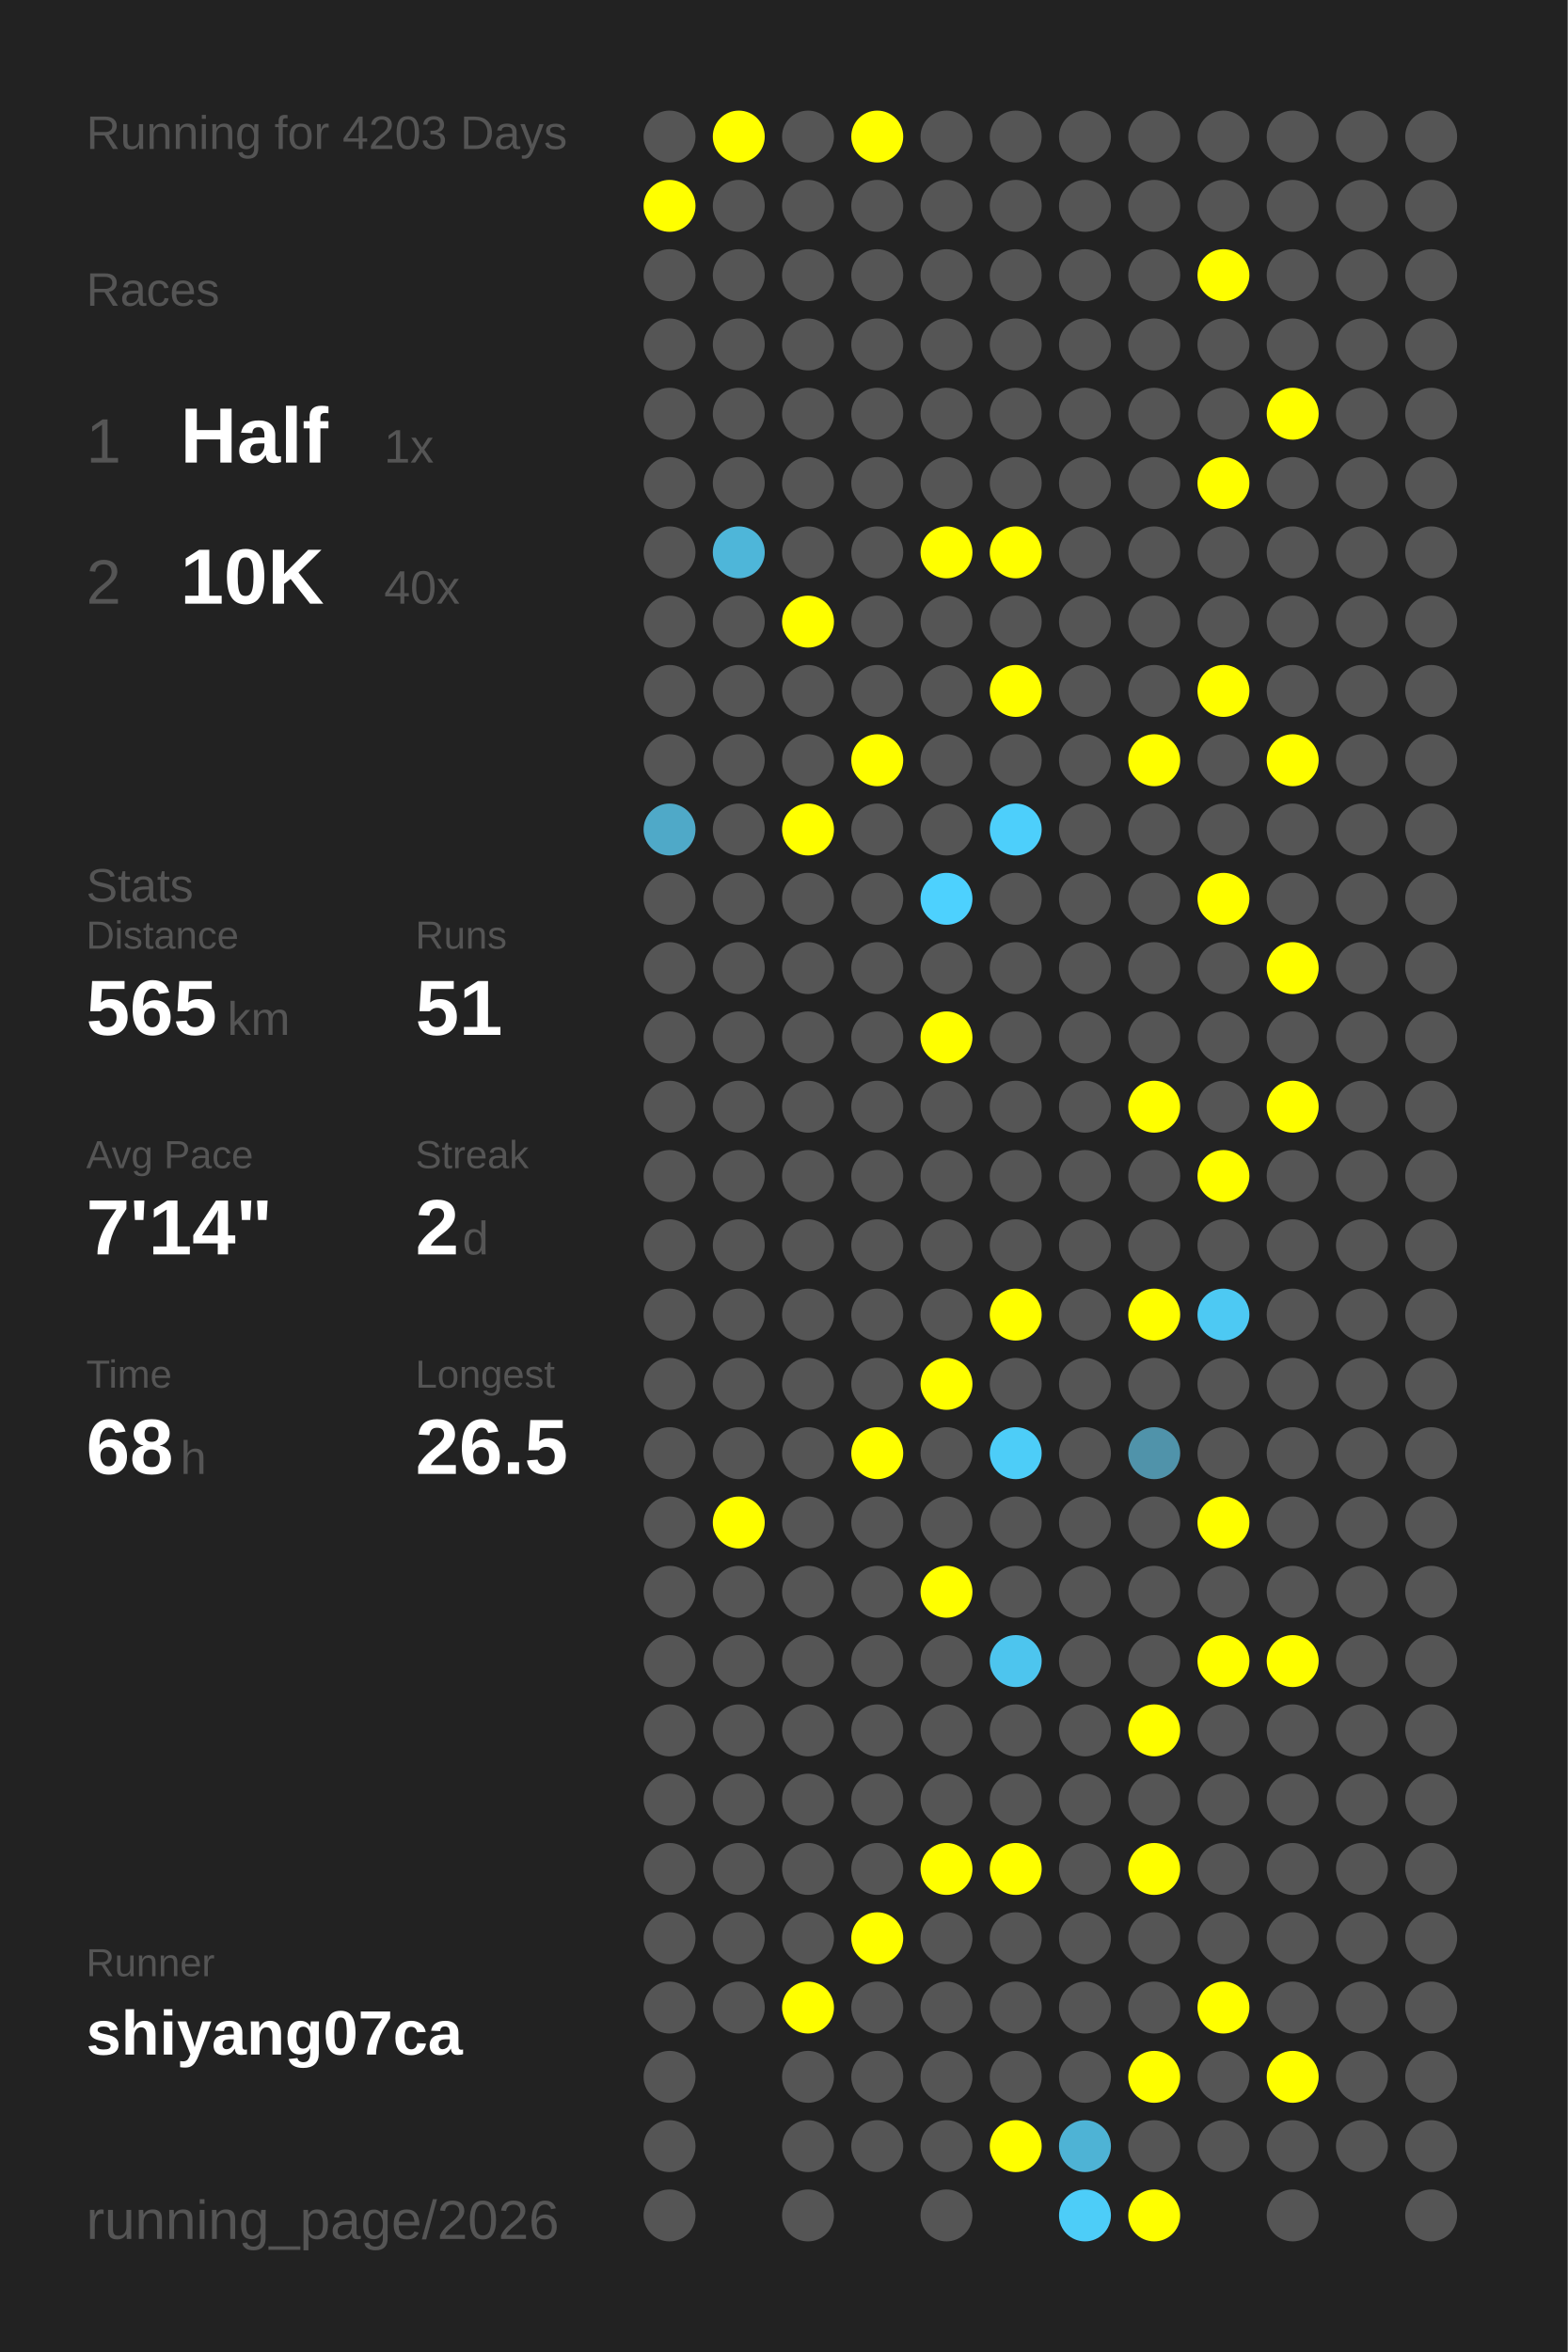
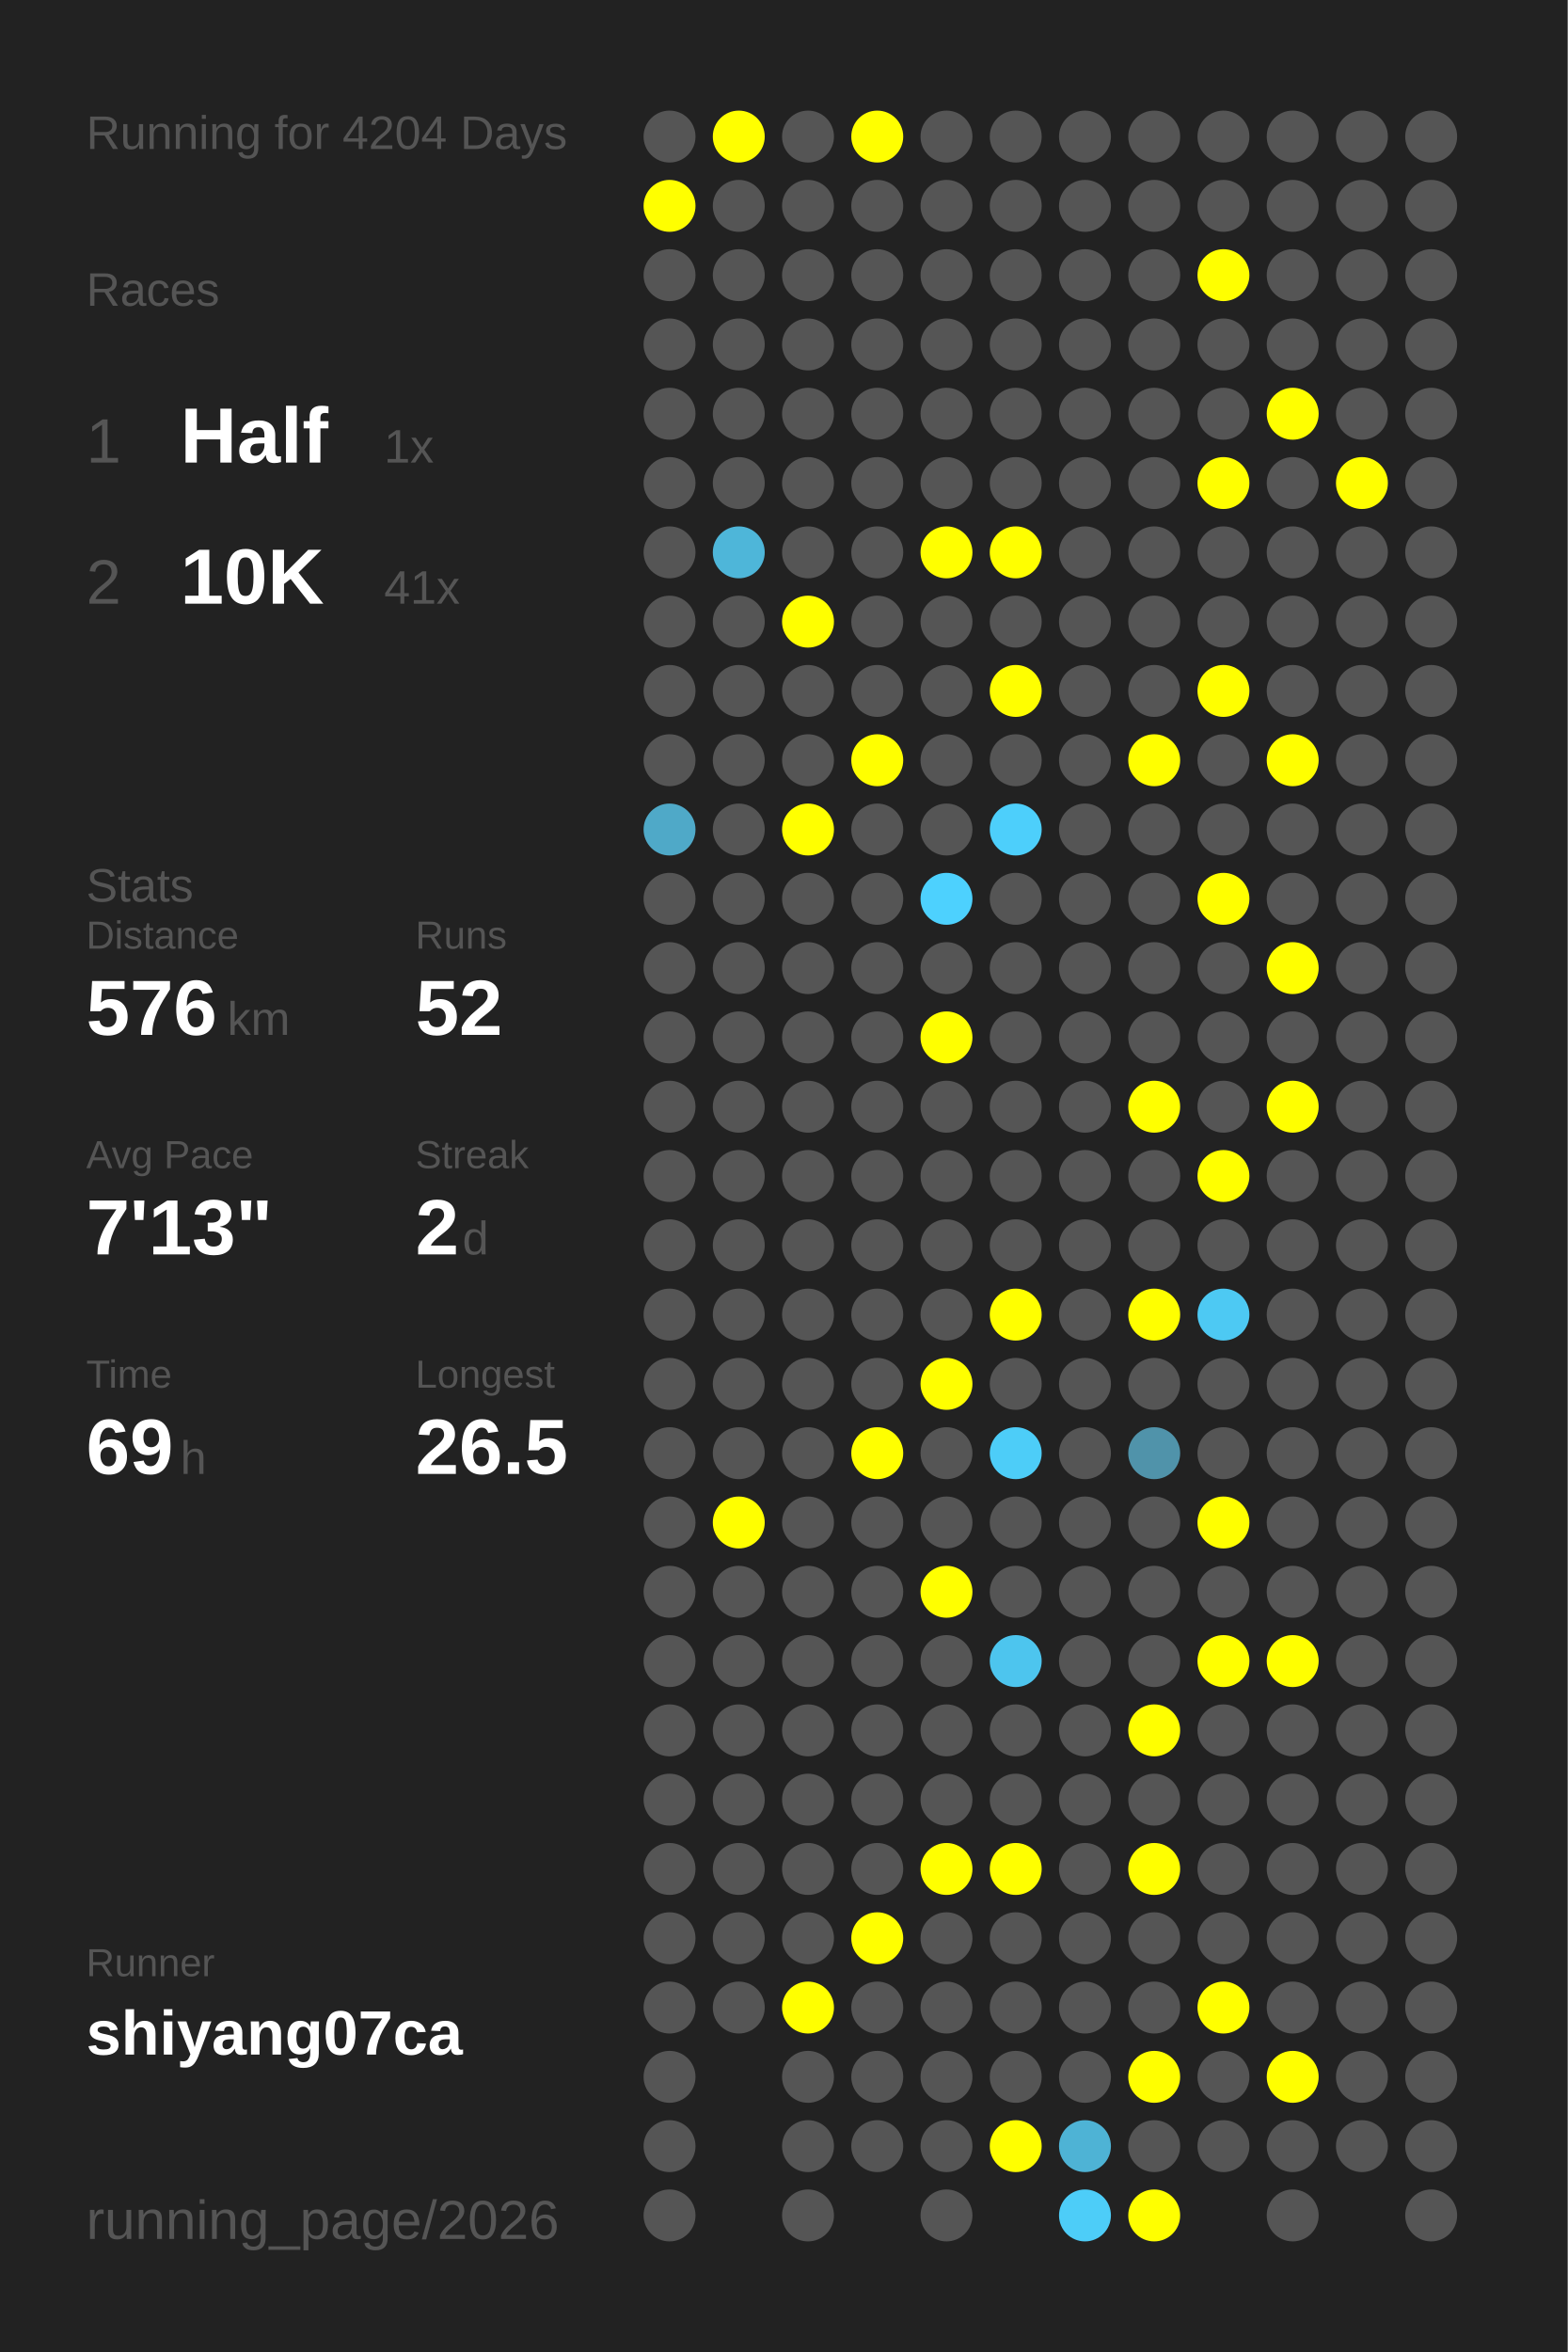
<svg xmlns="http://www.w3.org/2000/svg" baseProfile="full" height="300mm" version="1.1" viewBox="0,0,200,300" width="200mm">
  <defs />
  <rect fill="#222222" height="300" width="200" x="0" y="0" />
-   <text fill="#555555" style="font-size:6px; font-family:Arial;" x="11" y="19">Running for 4203 Days</text>
+   <text fill="#555555" style="font-size:6px; font-family:Arial;" x="11" y="19">Running for 4204 Days</text>
  <text fill="#555555" style="font-size:6px; font-family:Arial;" x="11" y="39">Races</text>
  <text fill="#555555" style="font-size:8px; font-family:Arial;" x="11" y="59">1</text>
  <text fill="#FFFFFF" style="font-size:10px; font-family:Arial; font-weight:bold;" x="23" y="59">Half</text>
  <text fill="#555555" style="font-size:6px; font-family:Arial;" x="49" y="59">1x</text>
  <text fill="#555555" style="font-size:8px; font-family:Arial;" x="11" y="77">2</text>
  <text fill="#FFFFFF" style="font-size:10px; font-family:Arial; font-weight:bold;" x="23" y="77">10K</text>
-   <text fill="#555555" style="font-size:6px; font-family:Arial;" x="49" y="77">40x</text>
+   <text fill="#555555" style="font-size:6px; font-family:Arial;" x="49" y="77">41x</text>
  <text fill="#555555" style="font-size:6px; font-family:Arial;" x="11" y="115">Stats</text>
  <text fill="#555555" style="font-size:5px; font-family:Arial;" x="11" y="121">Distance</text>
-   <text fill="#FFFFFF" style="font-size:10px; font-family:Arial; font-weight:bold;" x="11" y="132">565</text>
+   <text fill="#FFFFFF" style="font-size:10px; font-family:Arial; font-weight:bold;" x="11" y="132">576</text>
  <text fill="#555555" style="font-size:6px; font-family:Arial;" x="29" y="132">km</text>
  <text fill="#555555" style="font-size:5px; font-family:Arial;" x="53" y="121">Runs</text>
-   <text fill="#FFFFFF" style="font-size:10px; font-family:Arial; font-weight:bold;" x="53" y="132">51</text>
+   <text fill="#FFFFFF" style="font-size:10px; font-family:Arial; font-weight:bold;" x="53" y="132">52</text>
  <text fill="#555555" style="font-size:5px; font-family:Arial;" x="11" y="149">Avg Pace</text>
-   <text fill="#FFFFFF" style="font-size:10px; font-family:Arial; font-weight:bold;" x="11" y="160">7'14"</text>
+   <text fill="#FFFFFF" style="font-size:10px; font-family:Arial; font-weight:bold;" x="11" y="160">7'13"</text>
  <text fill="#555555" style="font-size:5px; font-family:Arial;" x="53" y="149">Streak</text>
  <text fill="#FFFFFF" style="font-size:10px; font-family:Arial; font-weight:bold;" x="53" y="160">2</text>
  <text fill="#555555" style="font-size:6px; font-family:Arial;" x="59" y="160">d</text>
  <text fill="#555555" style="font-size:5px; font-family:Arial;" x="11" y="177">Time</text>
-   <text fill="#FFFFFF" style="font-size:10px; font-family:Arial; font-weight:bold;" x="11" y="188">68</text>
+   <text fill="#FFFFFF" style="font-size:10px; font-family:Arial; font-weight:bold;" x="11" y="188">69</text>
  <text fill="#555555" style="font-size:6px; font-family:Arial;" x="23" y="188">h</text>
  <text fill="#555555" style="font-size:5px; font-family:Arial;" x="53" y="177">Longest</text>
  <text fill="#FFFFFF" style="font-size:10px; font-family:Arial; font-weight:bold;" x="53" y="188">26.5</text>
  <text fill="#555555" style="font-size:5px; font-family:Arial;" x="11" y="252.065">Runner</text>
  <text fill="#FFFFFF" style="font-size:8px; font-family:Arial; font-weight:bold;" x="11" y="262.065">shiyang07ca</text>
  <text fill="#555555" style="font-size:7px; font-family:Arial;" x="11" y="285.581">running_page/2026</text>
  <circle cx="85.417" cy="17.419" fill="#555555" r="3.312" />
  <circle cx="85.417" cy="26.258" fill="#FFFF00" r="3.312" />
  <circle cx="85.417" cy="35.097" fill="#555555" r="3.312" />
  <circle cx="85.417" cy="43.935" fill="#555555" r="3.312" />
  <circle cx="85.417" cy="52.774" fill="#555555" r="3.312" />
  <circle cx="85.417" cy="61.613" fill="#555555" r="3.312" />
  <circle cx="85.417" cy="70.452" fill="#555555" r="3.312" />
  <circle cx="85.417" cy="79.29" fill="#555555" r="3.312" />
  <circle cx="85.417" cy="88.129" fill="#555555" r="3.312" />
  <circle cx="85.417" cy="96.968" fill="#555555" r="3.312" />
  <circle cx="85.417" cy="105.806" fill="#4fa9c8" r="3.312" />
  <circle cx="85.417" cy="114.645" fill="#555555" r="3.312" />
  <circle cx="85.417" cy="123.484" fill="#555555" r="3.312" />
  <circle cx="85.417" cy="132.323" fill="#555555" r="3.312" />
  <circle cx="85.417" cy="141.161" fill="#555555" r="3.312" />
  <circle cx="85.417" cy="150" fill="#555555" r="3.312" />
  <circle cx="85.417" cy="158.839" fill="#555555" r="3.312" />
  <circle cx="85.417" cy="167.677" fill="#555555" r="3.312" />
  <circle cx="85.417" cy="176.516" fill="#555555" r="3.312" />
  <circle cx="85.417" cy="185.355" fill="#555555" r="3.312" />
  <circle cx="85.417" cy="194.194" fill="#555555" r="3.312" />
  <circle cx="85.417" cy="203.032" fill="#555555" r="3.312" />
  <circle cx="85.417" cy="211.871" fill="#555555" r="3.312" />
  <circle cx="85.417" cy="220.71" fill="#555555" r="3.312" />
  <circle cx="85.417" cy="229.548" fill="#555555" r="3.312" />
  <circle cx="85.417" cy="238.387" fill="#555555" r="3.312" />
  <circle cx="85.417" cy="247.226" fill="#555555" r="3.312" />
  <circle cx="85.417" cy="256.065" fill="#555555" r="3.312" />
  <circle cx="85.417" cy="264.903" fill="#555555" r="3.312" />
  <circle cx="85.417" cy="273.742" fill="#555555" r="3.312" />
  <circle cx="85.417" cy="282.581" fill="#555555" r="3.312" />
  <circle cx="94.25" cy="17.419" fill="#FFFF00" r="3.312" />
  <circle cx="94.25" cy="26.258" fill="#555555" r="3.312" />
  <circle cx="94.25" cy="35.097" fill="#555555" r="3.312" />
  <circle cx="94.25" cy="43.935" fill="#555555" r="3.312" />
  <circle cx="94.25" cy="52.774" fill="#555555" r="3.312" />
  <circle cx="94.25" cy="61.613" fill="#555555" r="3.312" />
  <circle cx="94.25" cy="70.452" fill="#4eb6d9" r="3.312" />
  <circle cx="94.25" cy="79.29" fill="#555555" r="3.312" />
  <circle cx="94.25" cy="88.129" fill="#555555" r="3.312" />
  <circle cx="94.25" cy="96.968" fill="#555555" r="3.312" />
  <circle cx="94.25" cy="105.806" fill="#555555" r="3.312" />
  <circle cx="94.25" cy="114.645" fill="#555555" r="3.312" />
  <circle cx="94.25" cy="123.484" fill="#555555" r="3.312" />
  <circle cx="94.25" cy="132.323" fill="#555555" r="3.312" />
  <circle cx="94.25" cy="141.161" fill="#555555" r="3.312" />
  <circle cx="94.25" cy="150" fill="#555555" r="3.312" />
  <circle cx="94.25" cy="158.839" fill="#555555" r="3.312" />
  <circle cx="94.25" cy="167.677" fill="#555555" r="3.312" />
  <circle cx="94.25" cy="176.516" fill="#555555" r="3.312" />
  <circle cx="94.25" cy="185.355" fill="#555555" r="3.312" />
  <circle cx="94.25" cy="194.194" fill="#FFFF00" r="3.312" />
  <circle cx="94.25" cy="203.032" fill="#555555" r="3.312" />
  <circle cx="94.25" cy="211.871" fill="#555555" r="3.312" />
  <circle cx="94.25" cy="220.71" fill="#555555" r="3.312" />
  <circle cx="94.25" cy="229.548" fill="#555555" r="3.312" />
  <circle cx="94.25" cy="238.387" fill="#555555" r="3.312" />
  <circle cx="94.25" cy="247.226" fill="#555555" r="3.312" />
  <circle cx="94.25" cy="256.065" fill="#555555" r="3.312" />
  <circle cx="103.083" cy="17.419" fill="#555555" r="3.312" />
  <circle cx="103.083" cy="26.258" fill="#555555" r="3.312" />
  <circle cx="103.083" cy="35.097" fill="#555555" r="3.312" />
  <circle cx="103.083" cy="43.935" fill="#555555" r="3.312" />
  <circle cx="103.083" cy="52.774" fill="#555555" r="3.312" />
  <circle cx="103.083" cy="61.613" fill="#555555" r="3.312" />
  <circle cx="103.083" cy="70.452" fill="#555555" r="3.312" />
  <circle cx="103.083" cy="79.29" fill="#FFFF00" r="3.312" />
  <circle cx="103.083" cy="88.129" fill="#555555" r="3.312" />
  <circle cx="103.083" cy="96.968" fill="#555555" r="3.312" />
  <circle cx="103.083" cy="105.806" fill="#FFFF00" r="3.312" />
  <circle cx="103.083" cy="114.645" fill="#555555" r="3.312" />
  <circle cx="103.083" cy="123.484" fill="#555555" r="3.312" />
  <circle cx="103.083" cy="132.323" fill="#555555" r="3.312" />
  <circle cx="103.083" cy="141.161" fill="#555555" r="3.312" />
  <circle cx="103.083" cy="150" fill="#555555" r="3.312" />
  <circle cx="103.083" cy="158.839" fill="#555555" r="3.312" />
  <circle cx="103.083" cy="167.677" fill="#555555" r="3.312" />
  <circle cx="103.083" cy="176.516" fill="#555555" r="3.312" />
  <circle cx="103.083" cy="185.355" fill="#555555" r="3.312" />
  <circle cx="103.083" cy="194.194" fill="#555555" r="3.312" />
  <circle cx="103.083" cy="203.032" fill="#555555" r="3.312" />
  <circle cx="103.083" cy="211.871" fill="#555555" r="3.312" />
  <circle cx="103.083" cy="220.71" fill="#555555" r="3.312" />
  <circle cx="103.083" cy="229.548" fill="#555555" r="3.312" />
  <circle cx="103.083" cy="238.387" fill="#555555" r="3.312" />
  <circle cx="103.083" cy="247.226" fill="#555555" r="3.312" />
  <circle cx="103.083" cy="256.065" fill="#FFFF00" r="3.312" />
  <circle cx="103.083" cy="264.903" fill="#555555" r="3.312" />
  <circle cx="103.083" cy="273.742" fill="#555555" r="3.312" />
  <circle cx="103.083" cy="282.581" fill="#555555" r="3.312" />
  <circle cx="111.917" cy="17.419" fill="#FFFF00" r="3.312" />
  <circle cx="111.917" cy="26.258" fill="#555555" r="3.312" />
  <circle cx="111.917" cy="35.097" fill="#555555" r="3.312" />
  <circle cx="111.917" cy="43.935" fill="#555555" r="3.312" />
  <circle cx="111.917" cy="52.774" fill="#555555" r="3.312" />
  <circle cx="111.917" cy="61.613" fill="#555555" r="3.312" />
  <circle cx="111.917" cy="70.452" fill="#555555" r="3.312" />
  <circle cx="111.917" cy="79.29" fill="#555555" r="3.312" />
  <circle cx="111.917" cy="88.129" fill="#555555" r="3.312" />
  <circle cx="111.917" cy="96.968" fill="#FFFF00" r="3.312" />
  <circle cx="111.917" cy="105.806" fill="#555555" r="3.312" />
  <circle cx="111.917" cy="114.645" fill="#555555" r="3.312" />
  <circle cx="111.917" cy="123.484" fill="#555555" r="3.312" />
  <circle cx="111.917" cy="132.323" fill="#555555" r="3.312" />
  <circle cx="111.917" cy="141.161" fill="#555555" r="3.312" />
  <circle cx="111.917" cy="150" fill="#555555" r="3.312" />
  <circle cx="111.917" cy="158.839" fill="#555555" r="3.312" />
  <circle cx="111.917" cy="167.677" fill="#555555" r="3.312" />
  <circle cx="111.917" cy="176.516" fill="#555555" r="3.312" />
  <circle cx="111.917" cy="185.355" fill="#FFFF00" r="3.312" />
  <circle cx="111.917" cy="194.194" fill="#555555" r="3.312" />
  <circle cx="111.917" cy="203.032" fill="#555555" r="3.312" />
  <circle cx="111.917" cy="211.871" fill="#555555" r="3.312" />
  <circle cx="111.917" cy="220.71" fill="#555555" r="3.312" />
  <circle cx="111.917" cy="229.548" fill="#555555" r="3.312" />
  <circle cx="111.917" cy="238.387" fill="#555555" r="3.312" />
  <circle cx="111.917" cy="247.226" fill="#FFFF00" r="3.312" />
  <circle cx="111.917" cy="256.065" fill="#555555" r="3.312" />
  <circle cx="111.917" cy="264.903" fill="#555555" r="3.312" />
  <circle cx="111.917" cy="273.742" fill="#555555" r="3.312" />
  <circle cx="120.75" cy="17.419" fill="#555555" r="3.312" />
  <circle cx="120.75" cy="26.258" fill="#555555" r="3.312" />
  <circle cx="120.75" cy="35.097" fill="#555555" r="3.312" />
  <circle cx="120.75" cy="43.935" fill="#555555" r="3.312" />
  <circle cx="120.75" cy="52.774" fill="#555555" r="3.312" />
  <circle cx="120.75" cy="61.613" fill="#555555" r="3.312" />
  <circle cx="120.75" cy="70.452" fill="#FFFF00" r="3.312" />
  <circle cx="120.75" cy="79.29" fill="#555555" r="3.312" />
  <circle cx="120.75" cy="88.129" fill="#555555" r="3.312" />
  <circle cx="120.75" cy="96.968" fill="#555555" r="3.312" />
  <circle cx="120.75" cy="105.806" fill="#555555" r="3.312" />
  <circle cx="120.75" cy="114.645" fill="#4dd1fe" r="3.312" />
  <circle cx="120.75" cy="123.484" fill="#555555" r="3.312" />
  <circle cx="120.75" cy="132.323" fill="#FFFF00" r="3.312" />
  <circle cx="120.75" cy="141.161" fill="#555555" r="3.312" />
  <circle cx="120.75" cy="150" fill="#555555" r="3.312" />
  <circle cx="120.75" cy="158.839" fill="#555555" r="3.312" />
  <circle cx="120.75" cy="167.677" fill="#555555" r="3.312" />
  <circle cx="120.75" cy="176.516" fill="#FFFF00" r="3.312" />
  <circle cx="120.75" cy="185.355" fill="#555555" r="3.312" />
  <circle cx="120.75" cy="194.194" fill="#555555" r="3.312" />
  <circle cx="120.75" cy="203.032" fill="#FFFF00" r="3.312" />
  <circle cx="120.75" cy="211.871" fill="#555555" r="3.312" />
  <circle cx="120.75" cy="220.71" fill="#555555" r="3.312" />
  <circle cx="120.75" cy="229.548" fill="#555555" r="3.312" />
  <circle cx="120.75" cy="238.387" fill="#FFFF00" r="3.312" />
  <circle cx="120.75" cy="247.226" fill="#555555" r="3.312" />
  <circle cx="120.75" cy="256.065" fill="#555555" r="3.312" />
  <circle cx="120.75" cy="264.903" fill="#555555" r="3.312" />
  <circle cx="120.75" cy="273.742" fill="#555555" r="3.312" />
  <circle cx="120.75" cy="282.581" fill="#555555" r="3.312" />
  <circle cx="129.583" cy="17.419" fill="#555555" r="3.312" />
  <circle cx="129.583" cy="26.258" fill="#555555" r="3.312" />
  <circle cx="129.583" cy="35.097" fill="#555555" r="3.312" />
  <circle cx="129.583" cy="43.935" fill="#555555" r="3.312" />
  <circle cx="129.583" cy="52.774" fill="#555555" r="3.312" />
  <circle cx="129.583" cy="61.613" fill="#555555" r="3.312" />
  <circle cx="129.583" cy="70.452" fill="#FFFF00" r="3.312" />
  <circle cx="129.583" cy="79.29" fill="#555555" r="3.312" />
  <circle cx="129.583" cy="88.129" fill="#FFFF00" r="3.312" />
  <circle cx="129.583" cy="96.968" fill="#555555" r="3.312" />
  <circle cx="129.583" cy="105.806" fill="#4dcffb" r="3.312" />
  <circle cx="129.583" cy="114.645" fill="#555555" r="3.312" />
  <circle cx="129.583" cy="123.484" fill="#555555" r="3.312" />
  <circle cx="129.583" cy="132.323" fill="#555555" r="3.312" />
  <circle cx="129.583" cy="141.161" fill="#555555" r="3.312" />
  <circle cx="129.583" cy="150" fill="#555555" r="3.312" />
  <circle cx="129.583" cy="158.839" fill="#555555" r="3.312" />
  <circle cx="129.583" cy="167.677" fill="#FFFF00" r="3.312" />
  <circle cx="129.583" cy="176.516" fill="#555555" r="3.312" />
  <circle cx="129.583" cy="185.355" fill="#4dcdf8" r="3.312" />
  <circle cx="129.583" cy="194.194" fill="#555555" r="3.312" />
  <circle cx="129.583" cy="203.032" fill="#555555" r="3.312" />
  <circle cx="129.583" cy="211.871" fill="#4dc5ee" r="3.312" />
  <circle cx="129.583" cy="220.71" fill="#555555" r="3.312" />
  <circle cx="129.583" cy="229.548" fill="#555555" r="3.312" />
  <circle cx="129.583" cy="238.387" fill="#FFFF00" r="3.312" />
  <circle cx="129.583" cy="247.226" fill="#555555" r="3.312" />
  <circle cx="129.583" cy="256.065" fill="#555555" r="3.312" />
  <circle cx="129.583" cy="264.903" fill="#555555" r="3.312" />
  <circle cx="129.583" cy="273.742" fill="#FFFF00" r="3.312" />
  <circle cx="138.417" cy="17.419" fill="#555555" r="3.312" />
  <circle cx="138.417" cy="26.258" fill="#555555" r="3.312" />
  <circle cx="138.417" cy="35.097" fill="#555555" r="3.312" />
  <circle cx="138.417" cy="43.935" fill="#555555" r="3.312" />
  <circle cx="138.417" cy="52.774" fill="#555555" r="3.312" />
  <circle cx="138.417" cy="61.613" fill="#555555" r="3.312" />
  <circle cx="138.417" cy="70.452" fill="#555555" r="3.312" />
  <circle cx="138.417" cy="79.29" fill="#555555" r="3.312" />
  <circle cx="138.417" cy="88.129" fill="#555555" r="3.312" />
  <circle cx="138.417" cy="96.968" fill="#555555" r="3.312" />
  <circle cx="138.417" cy="105.806" fill="#555555" r="3.312" />
  <circle cx="138.417" cy="114.645" fill="#555555" r="3.312" />
  <circle cx="138.417" cy="123.484" fill="#555555" r="3.312" />
  <circle cx="138.417" cy="132.323" fill="#555555" r="3.312" />
  <circle cx="138.417" cy="141.161" fill="#555555" r="3.312" />
  <circle cx="138.417" cy="150" fill="#555555" r="3.312" />
  <circle cx="138.417" cy="158.839" fill="#555555" r="3.312" />
  <circle cx="138.417" cy="167.677" fill="#555555" r="3.312" />
  <circle cx="138.417" cy="176.516" fill="#555555" r="3.312" />
  <circle cx="138.417" cy="185.355" fill="#555555" r="3.312" />
  <circle cx="138.417" cy="194.194" fill="#555555" r="3.312" />
  <circle cx="138.417" cy="203.032" fill="#555555" r="3.312" />
  <circle cx="138.417" cy="211.871" fill="#555555" r="3.312" />
  <circle cx="138.417" cy="220.71" fill="#555555" r="3.312" />
  <circle cx="138.417" cy="229.548" fill="#555555" r="3.312" />
  <circle cx="138.417" cy="238.387" fill="#555555" r="3.312" />
  <circle cx="138.417" cy="247.226" fill="#555555" r="3.312" />
  <circle cx="138.417" cy="256.065" fill="#555555" r="3.312" />
  <circle cx="138.417" cy="264.903" fill="#555555" r="3.312" />
  <circle cx="138.417" cy="273.742" fill="#4eb3d5" r="3.312" />
  <circle cx="138.417" cy="282.581" fill="#4dcdf8" r="3.312" />
  <circle cx="147.25" cy="17.419" fill="#555555" r="3.312" />
  <circle cx="147.25" cy="26.258" fill="#555555" r="3.312" />
  <circle cx="147.25" cy="35.097" fill="#555555" r="3.312" />
  <circle cx="147.25" cy="43.935" fill="#555555" r="3.312" />
  <circle cx="147.25" cy="52.774" fill="#555555" r="3.312" />
  <circle cx="147.25" cy="61.613" fill="#555555" r="3.312" />
  <circle cx="147.25" cy="70.452" fill="#555555" r="3.312" />
  <circle cx="147.25" cy="79.29" fill="#555555" r="3.312" />
  <circle cx="147.25" cy="88.129" fill="#555555" r="3.312" />
  <circle cx="147.25" cy="96.968" fill="#FFFF00" r="3.312" />
  <circle cx="147.25" cy="105.806" fill="#555555" r="3.312" />
  <circle cx="147.25" cy="114.645" fill="#555555" r="3.312" />
  <circle cx="147.25" cy="123.484" fill="#555555" r="3.312" />
  <circle cx="147.25" cy="132.323" fill="#555555" r="3.312" />
  <circle cx="147.25" cy="141.161" fill="#FFFF00" r="3.312" />
  <circle cx="147.25" cy="150" fill="#555555" r="3.312" />
  <circle cx="147.25" cy="158.839" fill="#555555" r="3.312" />
  <circle cx="147.25" cy="167.677" fill="#FFFF00" r="3.312" />
  <circle cx="147.25" cy="176.516" fill="#555555" r="3.312" />
  <circle cx="147.25" cy="185.355" fill="#5093aa" r="3.312" />
  <circle cx="147.25" cy="194.194" fill="#555555" r="3.312" />
  <circle cx="147.25" cy="203.032" fill="#555555" r="3.312" />
  <circle cx="147.25" cy="211.871" fill="#555555" r="3.312" />
  <circle cx="147.25" cy="220.71" fill="#FFFF00" r="3.312" />
  <circle cx="147.25" cy="229.548" fill="#555555" r="3.312" />
  <circle cx="147.25" cy="238.387" fill="#FFFF00" r="3.312" />
  <circle cx="147.25" cy="247.226" fill="#555555" r="3.312" />
  <circle cx="147.25" cy="256.065" fill="#555555" r="3.312" />
  <circle cx="147.25" cy="264.903" fill="#FFFF00" r="3.312" />
  <circle cx="147.25" cy="273.742" fill="#555555" r="3.312" />
  <circle cx="147.25" cy="282.581" fill="#FFFF00" r="3.312" />
  <circle cx="156.083" cy="17.419" fill="#555555" r="3.312" />
  <circle cx="156.083" cy="26.258" fill="#555555" r="3.312" />
  <circle cx="156.083" cy="35.097" fill="#FFFF00" r="3.312" />
  <circle cx="156.083" cy="43.935" fill="#555555" r="3.312" />
  <circle cx="156.083" cy="52.774" fill="#555555" r="3.312" />
  <circle cx="156.083" cy="61.613" fill="#FFFF00" r="3.312" />
  <circle cx="156.083" cy="70.452" fill="#555555" r="3.312" />
  <circle cx="156.083" cy="79.29" fill="#555555" r="3.312" />
  <circle cx="156.083" cy="88.129" fill="#FFFF00" r="3.312" />
  <circle cx="156.083" cy="96.968" fill="#555555" r="3.312" />
  <circle cx="156.083" cy="105.806" fill="#555555" r="3.312" />
  <circle cx="156.083" cy="114.645" fill="#FFFF00" r="3.312" />
  <circle cx="156.083" cy="123.484" fill="#555555" r="3.312" />
  <circle cx="156.083" cy="132.323" fill="#555555" r="3.312" />
  <circle cx="156.083" cy="141.161" fill="#555555" r="3.312" />
  <circle cx="156.083" cy="150" fill="#FFFF00" r="3.312" />
  <circle cx="156.083" cy="158.839" fill="#555555" r="3.312" />
  <circle cx="156.083" cy="167.677" fill="#4dc9f3" r="3.312" />
  <circle cx="156.083" cy="176.516" fill="#555555" r="3.312" />
  <circle cx="156.083" cy="185.355" fill="#555555" r="3.312" />
  <circle cx="156.083" cy="194.194" fill="#FFFF00" r="3.312" />
  <circle cx="156.083" cy="203.032" fill="#555555" r="3.312" />
  <circle cx="156.083" cy="211.871" fill="#FFFF00" r="3.312" />
  <circle cx="156.083" cy="220.71" fill="#555555" r="3.312" />
  <circle cx="156.083" cy="229.548" fill="#555555" r="3.312" />
  <circle cx="156.083" cy="238.387" fill="#555555" r="3.312" />
  <circle cx="156.083" cy="247.226" fill="#555555" r="3.312" />
  <circle cx="156.083" cy="256.065" fill="#FFFF00" r="3.312" />
  <circle cx="156.083" cy="264.903" fill="#555555" r="3.312" />
  <circle cx="156.083" cy="273.742" fill="#555555" r="3.312" />
  <circle cx="164.917" cy="17.419" fill="#555555" r="3.312" />
  <circle cx="164.917" cy="26.258" fill="#555555" r="3.312" />
  <circle cx="164.917" cy="35.097" fill="#555555" r="3.312" />
  <circle cx="164.917" cy="43.935" fill="#555555" r="3.312" />
  <circle cx="164.917" cy="52.774" fill="#FFFF00" r="3.312" />
  <circle cx="164.917" cy="61.613" fill="#555555" r="3.312" />
  <circle cx="164.917" cy="70.452" fill="#555555" r="3.312" />
  <circle cx="164.917" cy="79.29" fill="#555555" r="3.312" />
  <circle cx="164.917" cy="88.129" fill="#555555" r="3.312" />
  <circle cx="164.917" cy="96.968" fill="#FFFF00" r="3.312" />
  <circle cx="164.917" cy="105.806" fill="#555555" r="3.312" />
  <circle cx="164.917" cy="114.645" fill="#555555" r="3.312" />
  <circle cx="164.917" cy="123.484" fill="#FFFF00" r="3.312" />
  <circle cx="164.917" cy="132.323" fill="#555555" r="3.312" />
  <circle cx="164.917" cy="141.161" fill="#FFFF00" r="3.312" />
  <circle cx="164.917" cy="150" fill="#555555" r="3.312" />
  <circle cx="164.917" cy="158.839" fill="#555555" r="3.312" />
  <circle cx="164.917" cy="167.677" fill="#555555" r="3.312" />
  <circle cx="164.917" cy="176.516" fill="#555555" r="3.312" />
  <circle cx="164.917" cy="185.355" fill="#555555" r="3.312" />
  <circle cx="164.917" cy="194.194" fill="#555555" r="3.312" />
  <circle cx="164.917" cy="203.032" fill="#555555" r="3.312" />
  <circle cx="164.917" cy="211.871" fill="#FFFF00" r="3.312" />
  <circle cx="164.917" cy="220.71" fill="#555555" r="3.312" />
  <circle cx="164.917" cy="229.548" fill="#555555" r="3.312" />
  <circle cx="164.917" cy="238.387" fill="#555555" r="3.312" />
  <circle cx="164.917" cy="247.226" fill="#555555" r="3.312" />
  <circle cx="164.917" cy="256.065" fill="#555555" r="3.312" />
  <circle cx="164.917" cy="264.903" fill="#FFFF00" r="3.312" />
  <circle cx="164.917" cy="273.742" fill="#555555" r="3.312" />
  <circle cx="164.917" cy="282.581" fill="#555555" r="3.312" />
  <circle cx="173.75" cy="17.419" fill="#555555" r="3.312" />
  <circle cx="173.75" cy="26.258" fill="#555555" r="3.312" />
  <circle cx="173.75" cy="35.097" fill="#555555" r="3.312" />
  <circle cx="173.75" cy="43.935" fill="#555555" r="3.312" />
  <circle cx="173.75" cy="52.774" fill="#555555" r="3.312" />
-   <circle cx="173.75" cy="61.613" fill="#555555" r="3.312" />
+   <circle cx="173.75" cy="61.613" fill="#FFFF00" r="3.312" />
  <circle cx="173.75" cy="70.452" fill="#555555" r="3.312" />
  <circle cx="173.75" cy="79.29" fill="#555555" r="3.312" />
  <circle cx="173.75" cy="88.129" fill="#555555" r="3.312" />
  <circle cx="173.75" cy="96.968" fill="#555555" r="3.312" />
  <circle cx="173.75" cy="105.806" fill="#555555" r="3.312" />
  <circle cx="173.75" cy="114.645" fill="#555555" r="3.312" />
  <circle cx="173.75" cy="123.484" fill="#555555" r="3.312" />
  <circle cx="173.75" cy="132.323" fill="#555555" r="3.312" />
  <circle cx="173.75" cy="141.161" fill="#555555" r="3.312" />
  <circle cx="173.75" cy="150" fill="#555555" r="3.312" />
  <circle cx="173.75" cy="158.839" fill="#555555" r="3.312" />
  <circle cx="173.75" cy="167.677" fill="#555555" r="3.312" />
  <circle cx="173.75" cy="176.516" fill="#555555" r="3.312" />
  <circle cx="173.75" cy="185.355" fill="#555555" r="3.312" />
  <circle cx="173.75" cy="194.194" fill="#555555" r="3.312" />
  <circle cx="173.75" cy="203.032" fill="#555555" r="3.312" />
  <circle cx="173.75" cy="211.871" fill="#555555" r="3.312" />
  <circle cx="173.75" cy="220.71" fill="#555555" r="3.312" />
  <circle cx="173.75" cy="229.548" fill="#555555" r="3.312" />
  <circle cx="173.75" cy="238.387" fill="#555555" r="3.312" />
  <circle cx="173.75" cy="247.226" fill="#555555" r="3.312" />
  <circle cx="173.75" cy="256.065" fill="#555555" r="3.312" />
  <circle cx="173.75" cy="264.903" fill="#555555" r="3.312" />
  <circle cx="173.75" cy="273.742" fill="#555555" r="3.312" />
  <circle cx="182.583" cy="17.419" fill="#555555" r="3.312" />
  <circle cx="182.583" cy="26.258" fill="#555555" r="3.312" />
  <circle cx="182.583" cy="35.097" fill="#555555" r="3.312" />
  <circle cx="182.583" cy="43.935" fill="#555555" r="3.312" />
  <circle cx="182.583" cy="52.774" fill="#555555" r="3.312" />
  <circle cx="182.583" cy="61.613" fill="#555555" r="3.312" />
  <circle cx="182.583" cy="70.452" fill="#555555" r="3.312" />
  <circle cx="182.583" cy="79.29" fill="#555555" r="3.312" />
  <circle cx="182.583" cy="88.129" fill="#555555" r="3.312" />
  <circle cx="182.583" cy="96.968" fill="#555555" r="3.312" />
  <circle cx="182.583" cy="105.806" fill="#555555" r="3.312" />
  <circle cx="182.583" cy="114.645" fill="#555555" r="3.312" />
  <circle cx="182.583" cy="123.484" fill="#555555" r="3.312" />
  <circle cx="182.583" cy="132.323" fill="#555555" r="3.312" />
  <circle cx="182.583" cy="141.161" fill="#555555" r="3.312" />
  <circle cx="182.583" cy="150" fill="#555555" r="3.312" />
  <circle cx="182.583" cy="158.839" fill="#555555" r="3.312" />
  <circle cx="182.583" cy="167.677" fill="#555555" r="3.312" />
  <circle cx="182.583" cy="176.516" fill="#555555" r="3.312" />
  <circle cx="182.583" cy="185.355" fill="#555555" r="3.312" />
  <circle cx="182.583" cy="194.194" fill="#555555" r="3.312" />
  <circle cx="182.583" cy="203.032" fill="#555555" r="3.312" />
  <circle cx="182.583" cy="211.871" fill="#555555" r="3.312" />
  <circle cx="182.583" cy="220.71" fill="#555555" r="3.312" />
  <circle cx="182.583" cy="229.548" fill="#555555" r="3.312" />
  <circle cx="182.583" cy="238.387" fill="#555555" r="3.312" />
  <circle cx="182.583" cy="247.226" fill="#555555" r="3.312" />
  <circle cx="182.583" cy="256.065" fill="#555555" r="3.312" />
  <circle cx="182.583" cy="264.903" fill="#555555" r="3.312" />
  <circle cx="182.583" cy="273.742" fill="#555555" r="3.312" />
  <circle cx="182.583" cy="282.581" fill="#555555" r="3.312" />
</svg>
